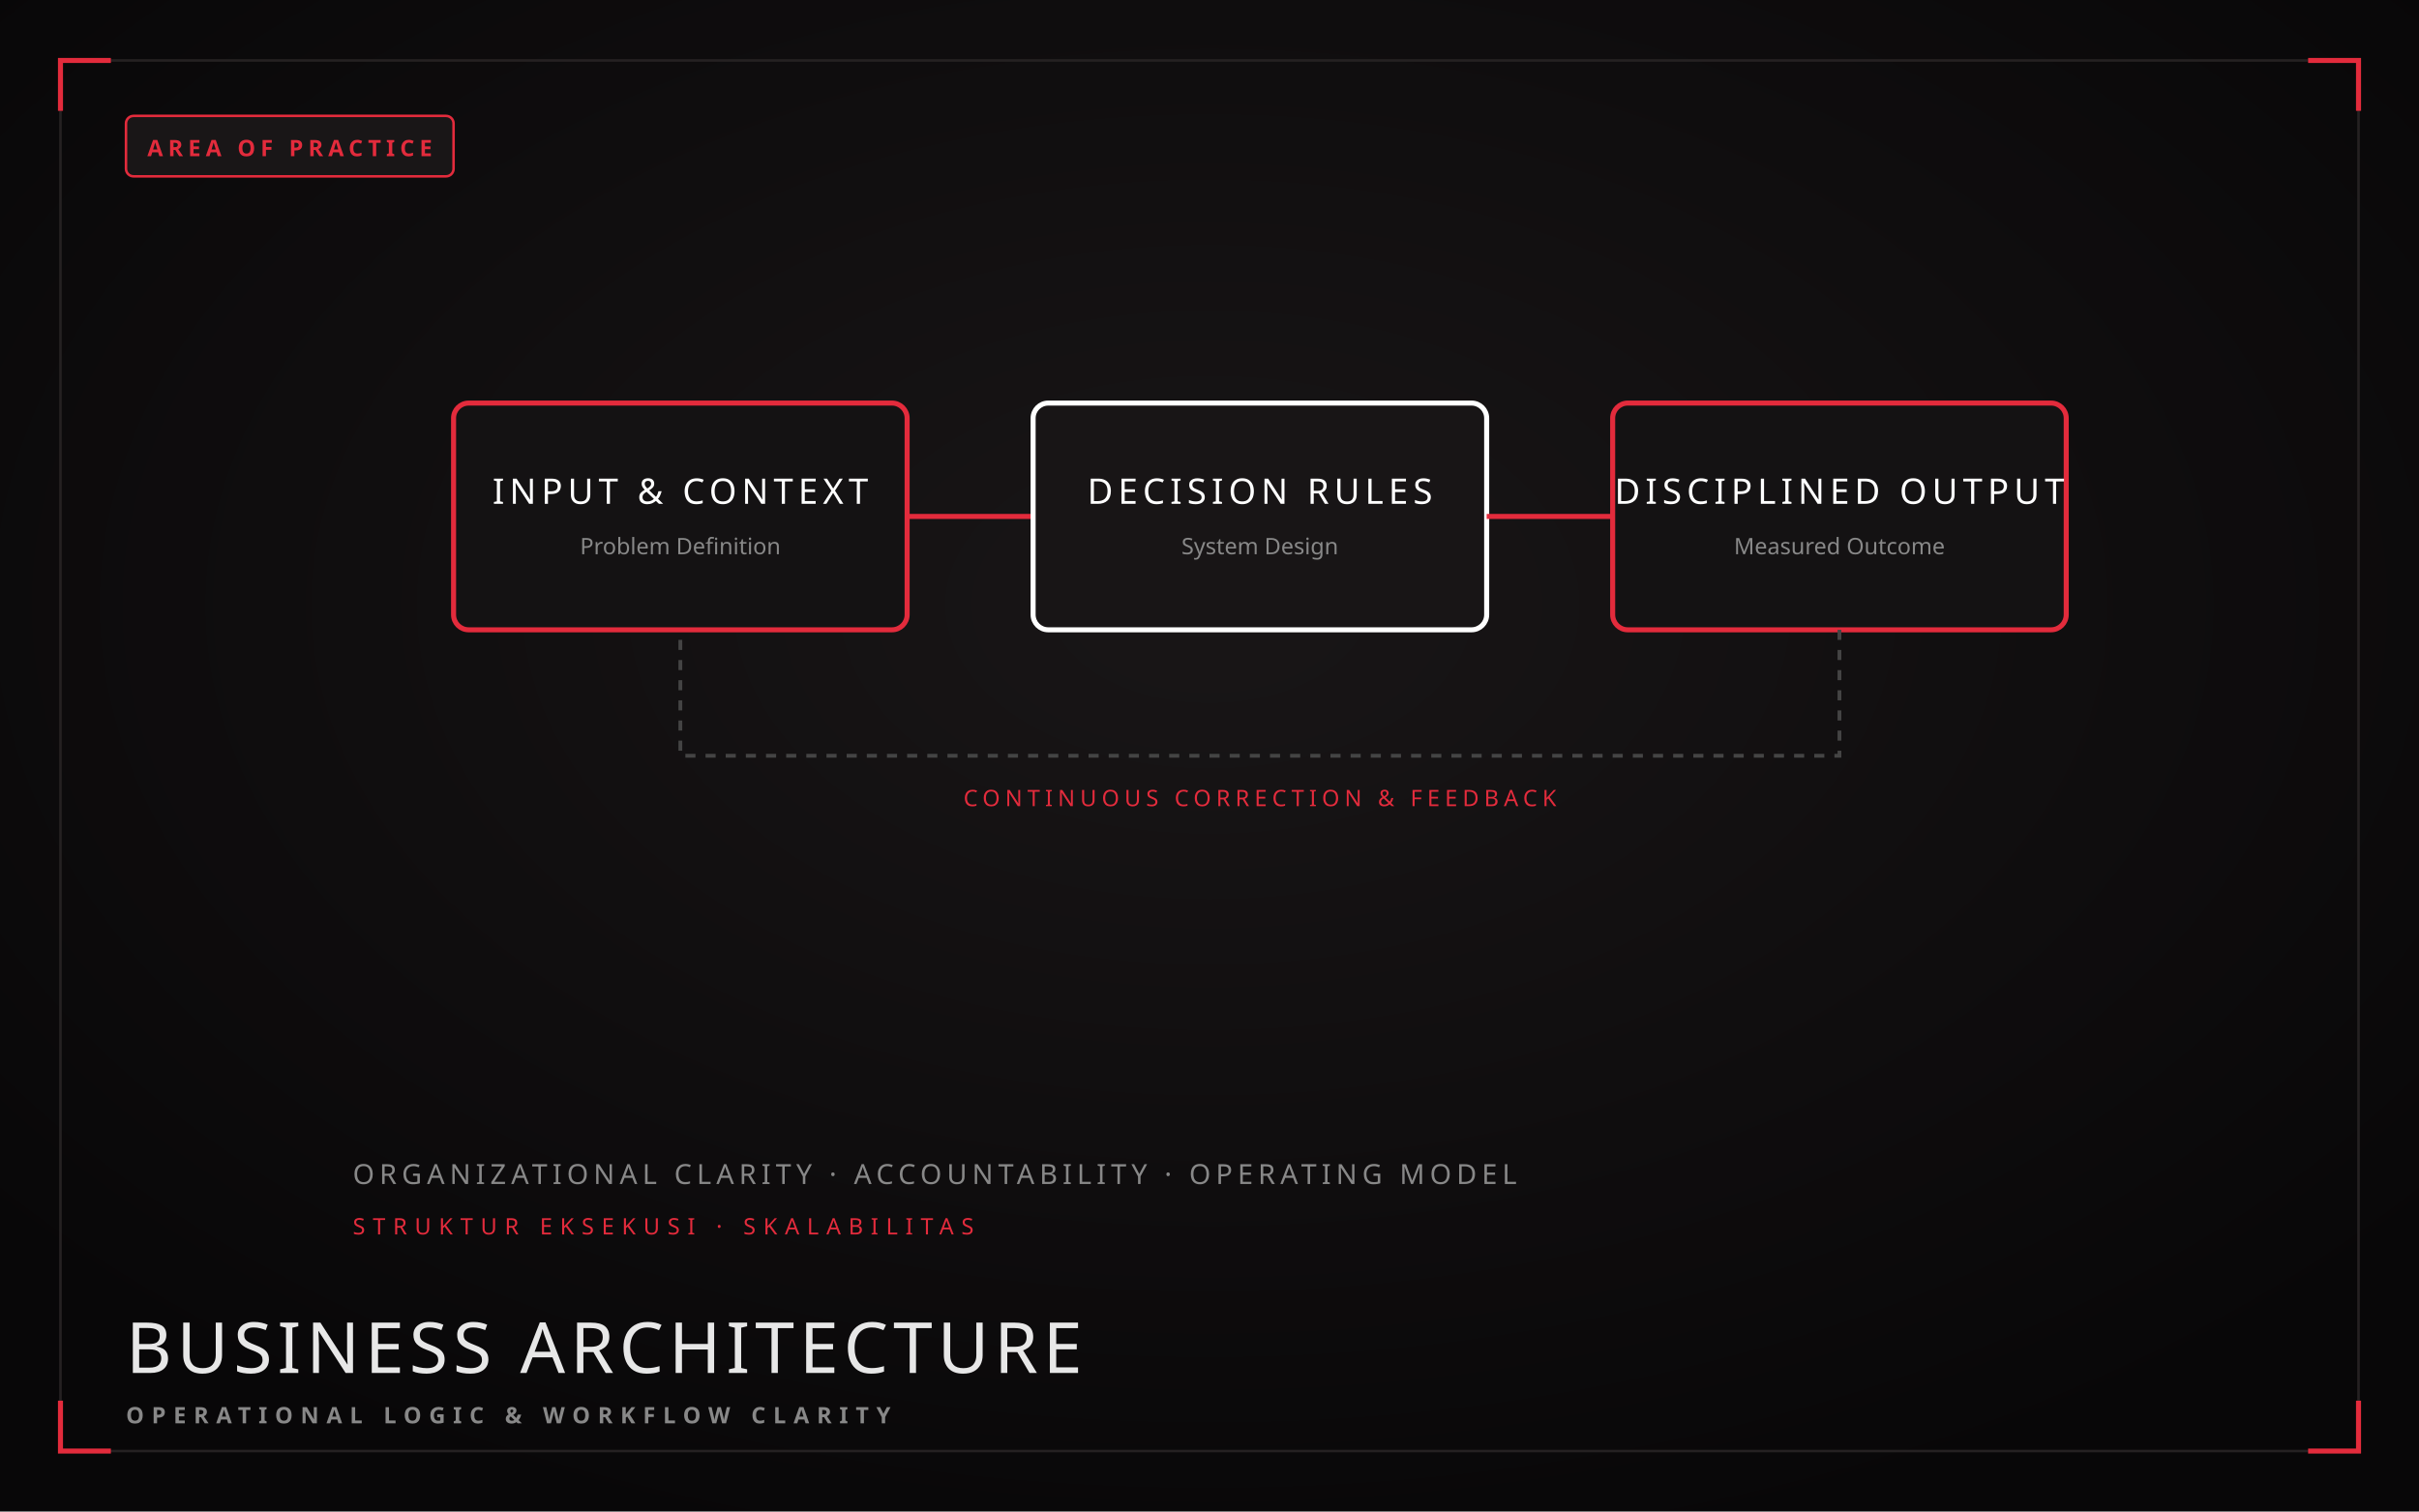
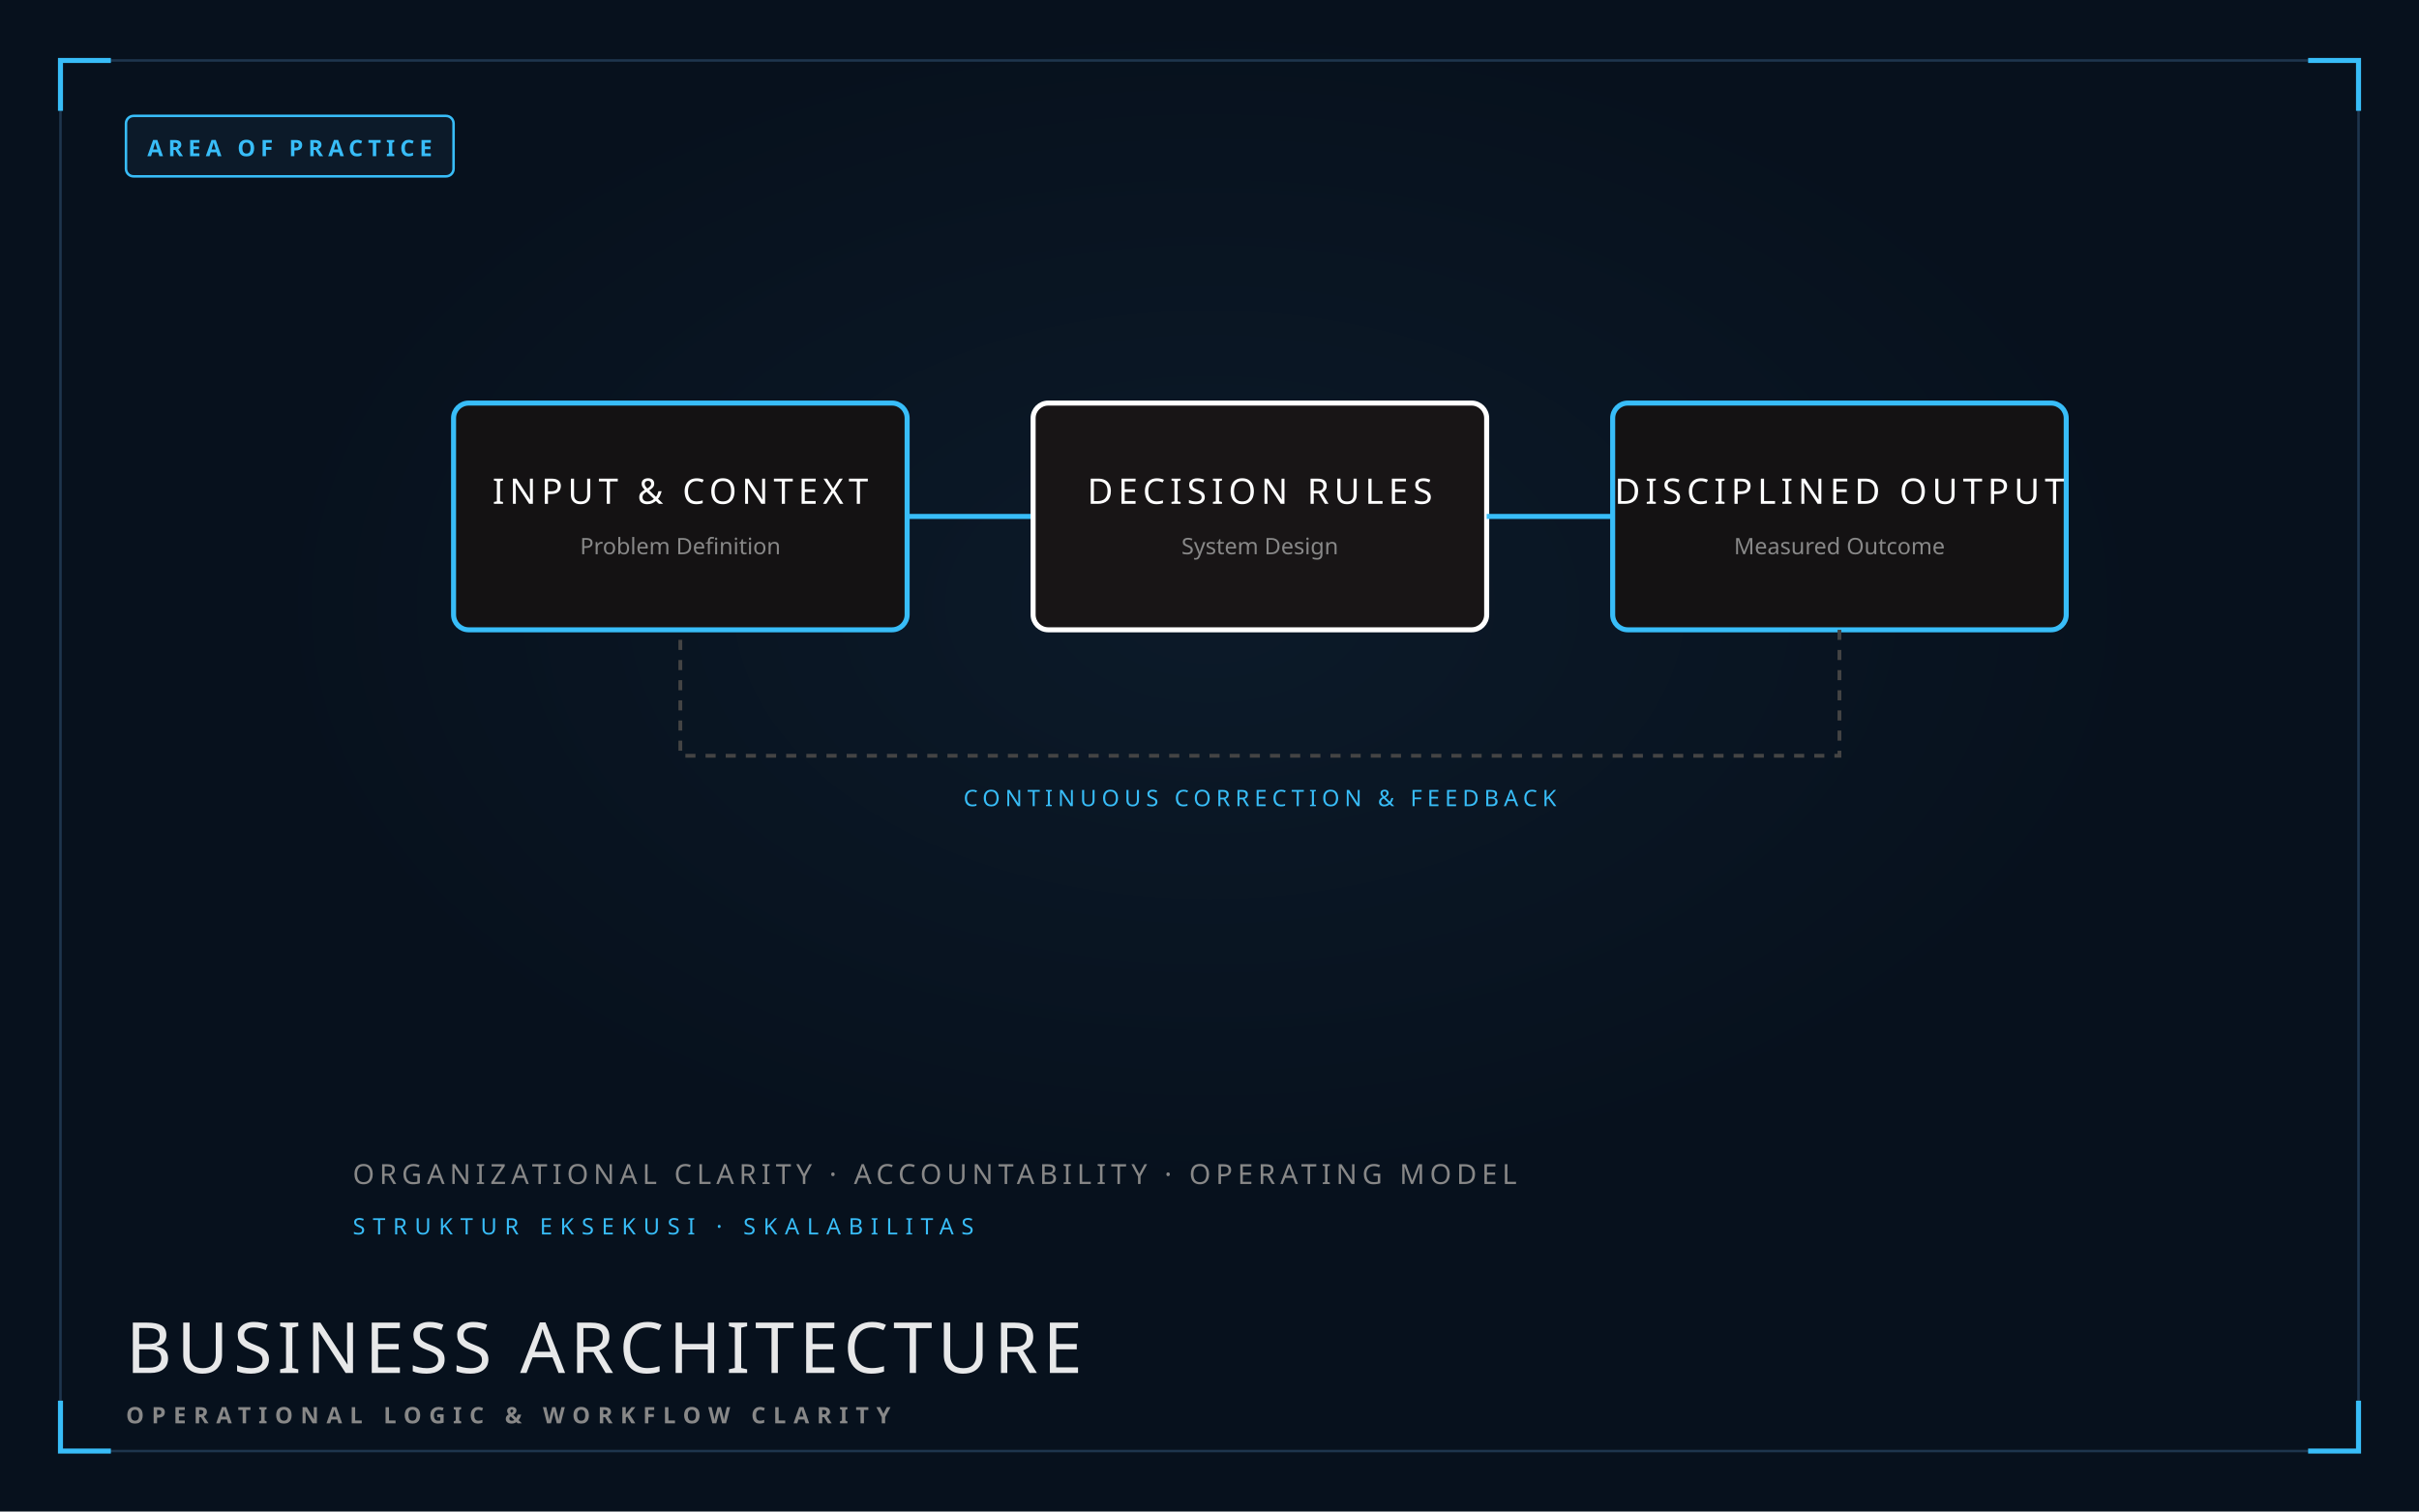
<svg xmlns="http://www.w3.org/2000/svg" viewBox="0 0 960 600" width="960" height="600">
  <defs>
    <radialGradient id="cardGrad" cx="50%" cy="40%" r="65%">
-       <stop offset="0%" stop-color="#191617" />
-       <stop offset="60%" stop-color="#0f0d0e" />
-       <stop offset="100%" stop-color="#080708" />
+       <stop offset="0%" stop-color="#0c1a29" />
+       <stop offset="60%" stop-color="#07111D" />
+       <stop offset="100%" stop-color="#07111D" />
    </radialGradient>
    <linearGradient id="glowRed" x1="0%" y1="0%" x2="100%" y2="0%">
-       <stop offset="0%" stop-color="#e32b3c" />
-       <stop offset="100%" stop-color="#800615" />
+       <stop offset="0%" stop-color="#38BDF8" />
+       <stop offset="100%" stop-color="#0369a1" />
    </linearGradient>
  </defs>
  <rect width="960" height="600" fill="url(#cardGrad)" />
-   <rect x="24" y="24" width="912" height="552" fill="none" stroke="#252122" stroke-width="1" />
-   <rect x="50" y="46" width="130" height="24" rx="3" fill="#191617" stroke="#e32b3c" stroke-width="1" />
-   <text x="115" y="62" font-family="'Manrope', sans-serif" font-size="9" font-weight="700" letter-spacing="2" fill="#e32b3c" text-anchor="middle">AREA OF PRACTICE</text>
-   <path d="M 24,44 L 24,24 L 44,24" fill="none" stroke="#e32b3c" stroke-width="2" />
-   <path d="M 936,44 L 936,24 L 916,24" fill="none" stroke="#e32b3c" stroke-width="2" />
-   <path d="M 24,556 L 24,576 L 44,576" fill="none" stroke="#e32b3c" stroke-width="2" />
-   <path d="M 936,556 L 936,576 L 916,576" fill="none" stroke="#e32b3c" stroke-width="2" />
+   <rect x="24" y="24" width="912" height="552" fill="none" stroke="#1e354d" stroke-width="1" />
+   <rect x="50" y="46" width="130" height="24" rx="3" fill="#0c1a29" stroke="#38BDF8" stroke-width="1" />
+   <text x="115" y="62" font-family="'Manrope', sans-serif" font-size="9" font-weight="700" letter-spacing="2" fill="#38BDF8" text-anchor="middle">AREA OF PRACTICE</text>
+   <path d="M 24,44 L 24,24 L 44,24" fill="none" stroke="#38BDF8" stroke-width="2" />
+   <path d="M 936,44 L 936,24 L 916,24" fill="none" stroke="#38BDF8" stroke-width="2" />
+   <path d="M 24,556 L 24,576 L 44,576" fill="none" stroke="#38BDF8" stroke-width="2" />
+   <path d="M 936,556 L 936,576 L 916,576" fill="none" stroke="#38BDF8" stroke-width="2" />
  <g transform="translate(180, 160)">
-     <rect x="0" y="0" width="180" height="90" rx="6" fill="#141213" stroke="#e32b3c" stroke-width="2" />
+     <rect x="0" y="0" width="180" height="90" rx="6" fill="#141213" stroke="#38BDF8" stroke-width="2" />
    <text x="90" y="40" font-family="'Anton', sans-serif" font-size="14" letter-spacing="2" fill="#fff" text-anchor="middle">INPUT &amp; CONTEXT</text>
    <text x="90" y="60" font-family="'Manrope', sans-serif" font-size="9" fill="#888" text-anchor="middle">Problem Definition</text>
-     <line x1="180" y1="45" x2="230" y2="45" stroke="#e32b3c" stroke-width="2" />
+     <line x1="180" y1="45" x2="230" y2="45" stroke="#38BDF8" stroke-width="2" />
    <rect x="230" y="0" width="180" height="90" rx="6" fill="#181516" stroke="#fff" stroke-width="2" />
    <text x="320" y="40" font-family="'Anton', sans-serif" font-size="14" letter-spacing="2" fill="#fff" text-anchor="middle">DECISION RULES</text>
    <text x="320" y="60" font-family="'Manrope', sans-serif" font-size="9" fill="#888" text-anchor="middle">System Design</text>
-     <line x1="410" y1="45" x2="460" y2="45" stroke="#e32b3c" stroke-width="2" />
-     <rect x="460" y="0" width="180" height="90" rx="6" fill="#141213" stroke="#e32b3c" stroke-width="2" />
+     <line x1="410" y1="45" x2="460" y2="45" stroke="#38BDF8" stroke-width="2" />
+     <rect x="460" y="0" width="180" height="90" rx="6" fill="#141213" stroke="#38BDF8" stroke-width="2" />
    <text x="550" y="40" font-family="'Anton', sans-serif" font-size="14" letter-spacing="2" fill="#fff" text-anchor="middle">DISCIPLINED OUTPUT</text>
    <text x="550" y="60" font-family="'Manrope', sans-serif" font-size="9" fill="#888" text-anchor="middle">Measured Outcome</text>
    <path d="M 550,90 L 550,140 L 90,140 L 90,90" fill="none" stroke="#444" stroke-width="1.5" stroke-dasharray="4,4" />
-     <text x="320" y="160" font-family="'Manrope', sans-serif" font-size="9" letter-spacing="2" fill="#e32b3c" text-anchor="middle">CONTINUOUS CORRECTION &amp; FEEDBACK</text>
+     <text x="320" y="160" font-family="'Manrope', sans-serif" font-size="9" letter-spacing="2" fill="#38BDF8" text-anchor="middle">CONTINUOUS CORRECTION &amp; FEEDBACK</text>
  </g>
  <text x="140" y="470" font-family="'Manrope', sans-serif" font-size="11" letter-spacing="2" fill="#888">ORGANIZATIONAL CLARITY · ACCOUNTABILITY · OPERATING MODEL</text>
-   <text x="140" y="490" font-family="'Manrope', sans-serif" font-size="9" letter-spacing="3" fill="#e32b3c">STRUKTUR EKSEKUSI · SKALABILITAS</text>
+   <text x="140" y="490" font-family="'Manrope', sans-serif" font-size="9" letter-spacing="3" fill="#38BDF8">STRUKTUR EKSEKUSI · SKALABILITAS</text>
  <text x="50" y="545" font-family="'Anton', Impact, sans-serif" font-size="28" letter-spacing="2" fill="#ffffff" opacity="0.9">BUSINESS ARCHITECTURE</text>
  <text x="50" y="565" font-family="'Manrope', sans-serif" font-size="9" font-weight="600" letter-spacing="3" fill="#888">OPERATIONAL LOGIC &amp; WORKFLOW CLARITY</text>
</svg>
